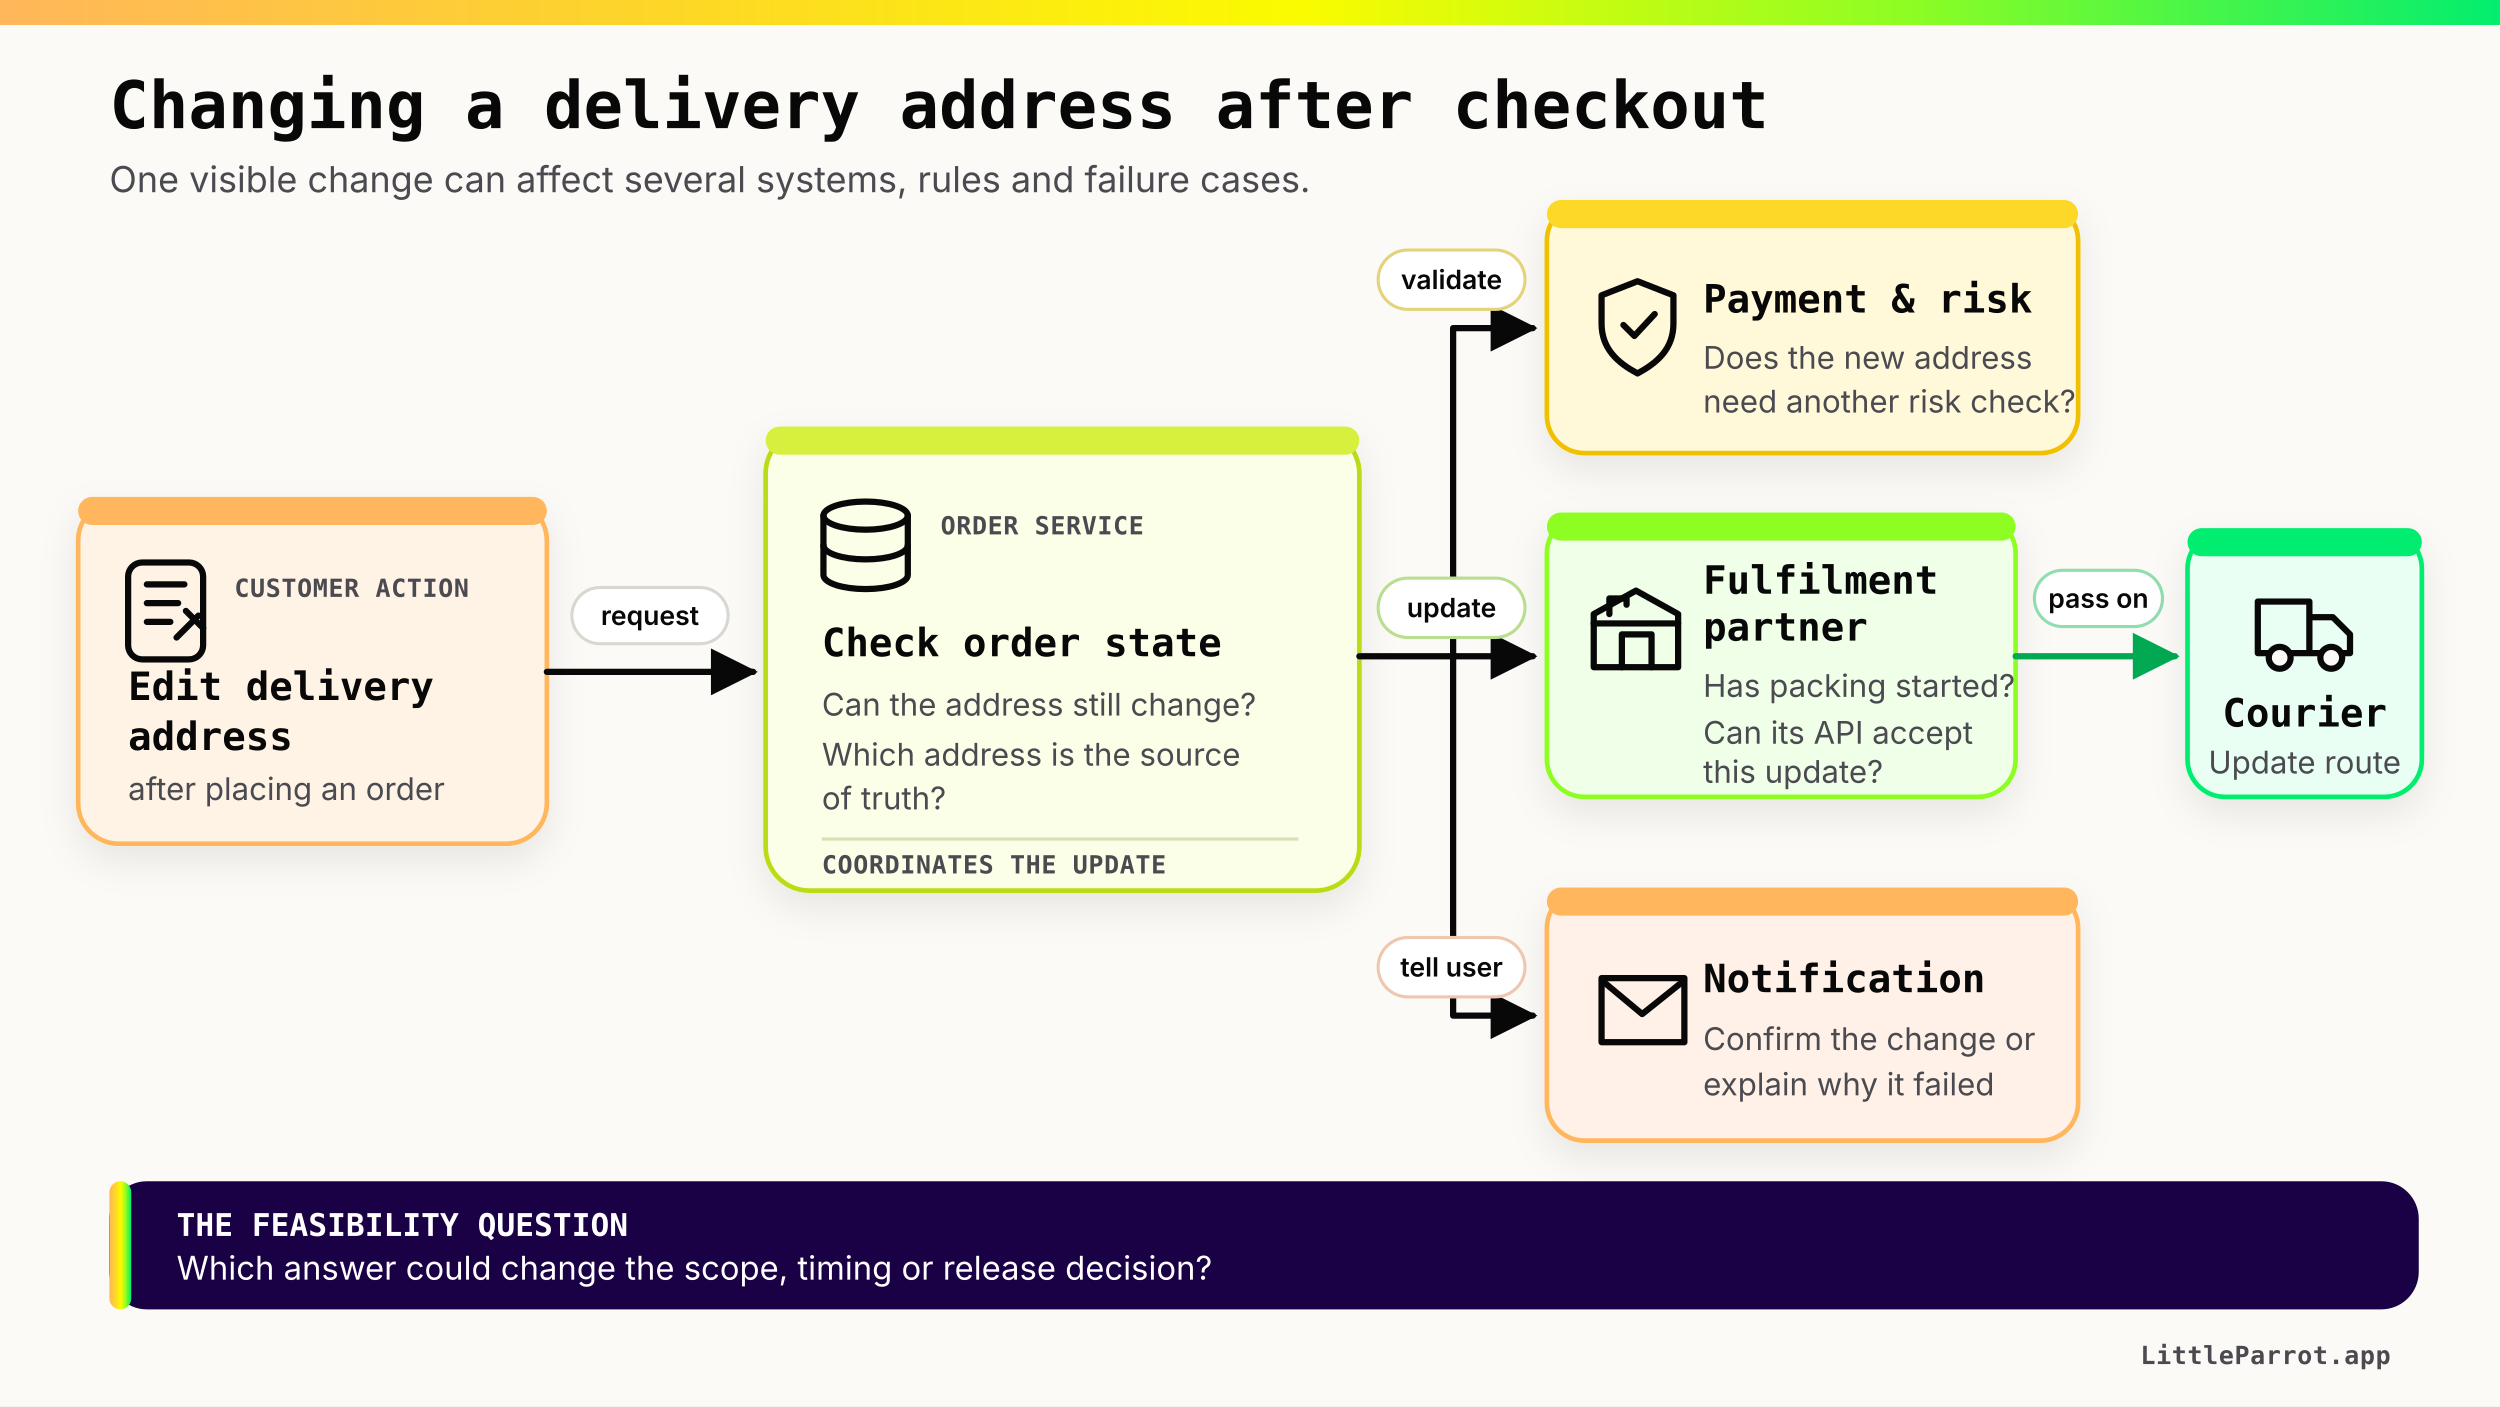
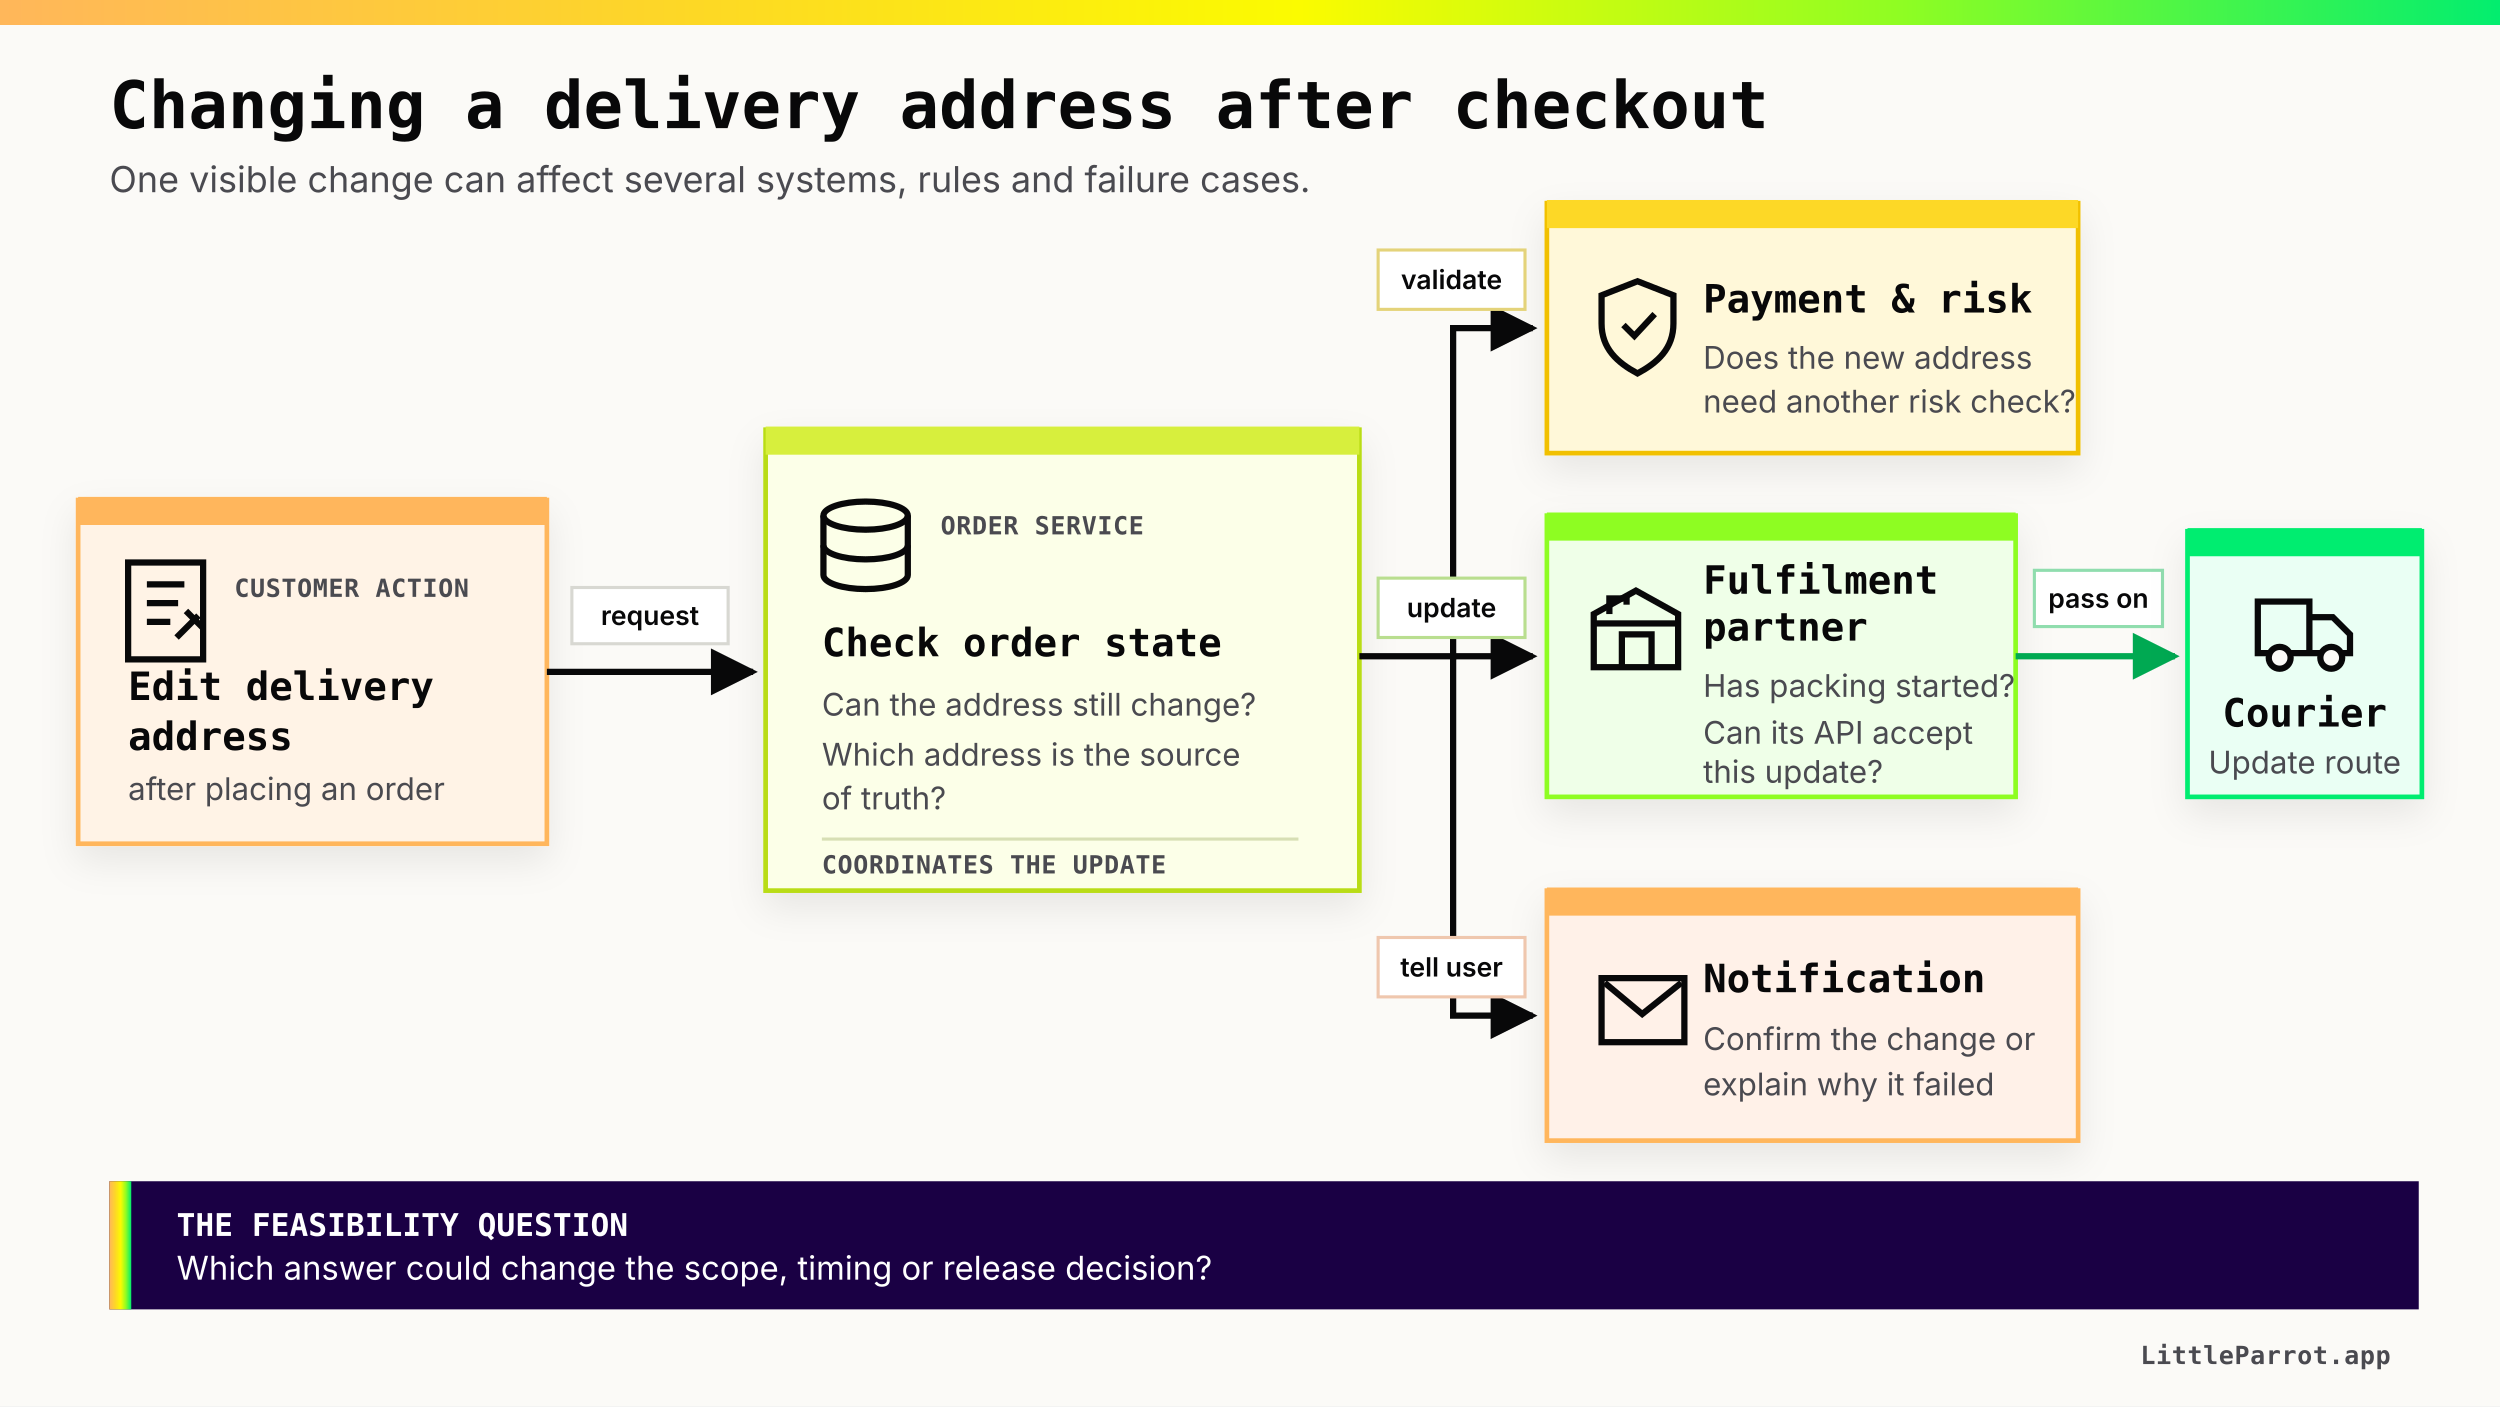
<svg xmlns="http://www.w3.org/2000/svg" width="1600" height="900" viewBox="0 0 1600 900" role="img" aria-labelledby="diagram-title diagram-description">
  <defs>
    <linearGradient id="brand-gradient" x1="0" y1="0" x2="1" y2="0">
      <stop offset="0%" stop-color="#ffb65b" />
      <stop offset="28%" stop-color="#fdd825" />
      <stop offset="52%" stop-color="#fbfb00" />
      <stop offset="76%" stop-color="#8efd23" />
      <stop offset="100%" stop-color="#00ed70" />
    </linearGradient>
    <filter id="card-shadow" x="-20%" y="-20%" width="140%" height="160%">
      <feDropShadow dx="0" dy="10" stdDeviation="12" flood-color="#080809" flood-opacity="0.08" />
    </filter>
    <marker id="arrow" viewBox="0 0 12 12" refX="10" refY="6" markerWidth="9" markerHeight="9" orient="auto-start-reverse">
      <path d="M 1 1 L 11 6 L 1 11 z" fill="#080809" />
    </marker>
    <marker id="arrow-green" viewBox="0 0 12 12" refX="10" refY="6" markerWidth="9" markerHeight="9" orient="auto-start-reverse">
      <path d="M 1 1 L 11 6 L 1 11 z" fill="#00a952" />
    </marker>
    <style>
      .display { font-family: "Space Mono", Menlo, Consolas, monospace; fill: #080809; }
      .copy { font-family: Inter, Arial, sans-serif; fill: #080809; }
      .muted { fill: #4a4a50; }
      .card-title { font-family: "Space Mono", Menlo, Consolas, monospace; font-size: 25px; font-weight: 700; fill: #080809; }
      .card-copy { font-family: Inter, Arial, sans-serif; font-size: 20px; fill: #4a4a50; }
      .label { font-family: "Space Mono", Menlo, Consolas, monospace; font-size: 16px; font-weight: 700; fill: #4a4a50; letter-spacing: 0.4px; }
      .question { font-family: Inter, Arial, sans-serif; font-size: 17px; font-weight: 600; fill: #080809; }
-       .connector { fill: none; stroke: #080809; stroke-width: 4; stroke-linecap: round; stroke-linejoin: round; marker-end: url(#arrow); }
-       .connector-green { fill: none; stroke: #00a952; stroke-width: 4; stroke-linecap: round; stroke-linejoin: round; marker-end: url(#arrow-green); }
-       .icon { fill: none; stroke: #080809; stroke-width: 4; stroke-linecap: round; stroke-linejoin: round; }
+       .connector { fill: none; stroke: #080809; stroke-width: 4; stroke-linecap: butt; stroke-linejoin: miter; marker-end: url(#arrow); }
+       .connector-green { fill: none; stroke: #00a952; stroke-width: 4; stroke-linecap: butt; stroke-linejoin: miter; marker-end: url(#arrow-green); }
+       .icon { fill: none; stroke: #080809; stroke-width: 4; stroke-linecap: butt; stroke-linejoin: miter; }
    </style>
  </defs>
  <rect width="1600" height="900" fill="#fbfaf7" />
  <rect x="0" y="0" width="1600" height="16" fill="url(#brand-gradient)" />
  <text x="70" y="82" class="display" font-size="42" font-weight="700">Changing a delivery address after checkout</text>
  <text x="70" y="123" class="copy muted" font-size="23">One visible change can affect several systems, rules and failure cases.</text>
  <g filter="url(#card-shadow)">
-     <rect x="50" y="320" width="300" height="220" rx="26" fill="#fff3e6" stroke="#ffb65b" stroke-width="3" />
-     <rect x="50" y="318" width="300" height="18" rx="9" fill="#ffb65b" />
+     <rect x="50" y="320" width="300" height="220" fill="#fff3e6" stroke="#ffb65b" stroke-width="3" />
+     <rect x="50" y="318" width="300" height="18" fill="#ffb65b" />
  </g>
  <g transform="translate(82 360)">
-     <rect x="0" y="0" width="48" height="62" rx="9" class="icon" />
+     <rect x="0" y="0" width="48" height="62" class="icon" />
    <path d="M12 14 H36 M12 26 H32 M12 38 H27" class="icon" />
    <path d="M31 48 L45 34 M37 31 L48 42" class="icon" />
  </g>
  <text x="150" y="382" class="label">CUSTOMER ACTION</text>
  <text x="82" y="448" class="card-title">Edit delivery</text>
  <text x="82" y="480" class="card-title">address</text>
  <text x="82" y="512" class="card-copy">after placing an order</text>
  <path d="M350 430 H482" class="connector" />
  <g>
-     <rect x="366" y="376" width="100" height="36" rx="18" fill="#ffffff" stroke="#d8d8d2" stroke-width="2" />
+     <rect x="366" y="376" width="100" height="36" fill="#ffffff" stroke="#d8d8d2" stroke-width="2" />
    <text x="416" y="400" text-anchor="middle" class="question">request</text>
  </g>
  <g filter="url(#card-shadow)">
-     <rect x="490" y="275" width="380" height="295" rx="28" fill="#fcffe8" stroke="#b9dc14" stroke-width="3" />
-     <rect x="490" y="273" width="380" height="18" rx="9" fill="#d7ef3c" />
+     <rect x="490" y="275" width="380" height="295" fill="#fcffe8" stroke="#b9dc14" stroke-width="3" />
+     <rect x="490" y="273" width="380" height="18" fill="#d7ef3c" />
  </g>
  <g transform="translate(526 320)">
    <ellipse cx="28" cy="10" rx="27" ry="9" class="icon" />
    <path d="M1 10 V48 C1 53 13 57 28 57 C43 57 55 53 55 48 V10" class="icon" />
    <path d="M1 29 C1 34 13 38 28 38 C43 38 55 34 55 29" class="icon" />
  </g>
  <text x="602" y="342" class="label">ORDER SERVICE</text>
  <text x="526" y="420" class="card-title">Check order state</text>
  <text x="526" y="458" class="card-copy">Can the address still change?</text>
  <text x="526" y="490" class="card-copy">Which address is the source</text>
  <text x="526" y="518" class="card-copy">of truth?</text>
  <rect x="526" y="536" width="305" height="2" fill="#d7dfb4" />
  <text x="526" y="559" class="label">COORDINATES THE UPDATE</text>
  <path d="M870 420 H930 V210 H981" class="connector" />
  <path d="M930 420 H981" class="connector" />
  <path d="M930 420 V650 H981" class="connector" />
  <g filter="url(#card-shadow)">
-     <rect x="990" y="130" width="340" height="160" rx="24" fill="#fff8d9" stroke="#f1c000" stroke-width="3" />
-     <rect x="990" y="128" width="340" height="18" rx="9" fill="#fdd825" />
+     <rect x="990" y="130" width="340" height="160" fill="#fff8d9" stroke="#f1c000" stroke-width="3" />
+     <rect x="990" y="128" width="340" height="18" fill="#fdd825" />
  </g>
  <g transform="translate(1020 180)">
    <path d="M28 0 L51 9 V27 C51 43 41 52 28 59 C15 52 5 43 5 27 V9 Z" class="icon" />
    <path d="M19 28 L26 35 L39 21" class="icon" />
  </g>
  <text x="1090" y="200" class="card-title">Payment &amp; risk</text>
  <text x="1090" y="236" class="card-copy">Does the new address</text>
  <text x="1090" y="264" class="card-copy">need another risk check?</text>
-   <rect x="882" y="160" width="94" height="38" rx="19" fill="#ffffff" stroke="#e4d37a" stroke-width="2" />
+   <rect x="882" y="160" width="94" height="38" fill="#ffffff" stroke="#e4d37a" stroke-width="2" />
  <text x="929" y="185" text-anchor="middle" class="question">validate</text>
  <g filter="url(#card-shadow)">
-     <rect x="990" y="330" width="300" height="180" rx="24" fill="#efffe8" stroke="#8efd23" stroke-width="3" />
-     <rect x="990" y="328" width="300" height="18" rx="9" fill="#8efd23" />
+     <rect x="990" y="330" width="300" height="180" fill="#efffe8" stroke="#8efd23" stroke-width="3" />
+     <rect x="990" y="328" width="300" height="18" fill="#8efd23" />
  </g>
  <g transform="translate(1018 375)">
    <path d="M2 18 L29 3 L56 18 V52 H2 Z" class="icon" />
    <path d="M12 18 V8 H23 V12 M20 52 V31 H39 V52 M2 24 H56" class="icon" />
  </g>
  <text x="1090" y="380" class="card-title">Fulfilment</text>
  <text x="1090" y="410" class="card-title">partner</text>
  <text x="1090" y="446" class="card-copy">Has packing started?</text>
  <text x="1090" y="476" class="card-copy">Can its API accept</text>
  <text x="1090" y="501" class="card-copy">this update?</text>
-   <rect x="882" y="370" width="94" height="38" rx="19" fill="#ffffff" stroke="#b9de8f" stroke-width="2" />
+   <rect x="882" y="370" width="94" height="38" fill="#ffffff" stroke="#b9de8f" stroke-width="2" />
  <text x="929" y="395" text-anchor="middle" class="question">update</text>
  <path d="M1290 420 H1392" class="connector-green" />
  <g>
-     <rect x="1302" y="365" width="82" height="36" rx="18" fill="#ffffff" stroke="#90ddae" stroke-width="2" />
+     <rect x="1302" y="365" width="82" height="36" fill="#ffffff" stroke="#90ddae" stroke-width="2" />
    <text x="1343" y="389" text-anchor="middle" class="question">pass on</text>
  </g>
  <g filter="url(#card-shadow)">
-     <rect x="1400" y="340" width="150" height="170" rx="24" fill="#eafff4" stroke="#00ed70" stroke-width="3" />
-     <rect x="1400" y="338" width="150" height="18" rx="9" fill="#00ed70" />
+     <rect x="1400" y="340" width="150" height="170" fill="#eafff4" stroke="#00ed70" stroke-width="3" />
+     <rect x="1400" y="338" width="150" height="18" fill="#00ed70" />
  </g>
  <g transform="translate(1443 370)">
    <path d="M2 15 H35 V48 H2 Z M35 25 H50 L61 36 V48 H35 Z" class="icon" />
    <circle cx="16" cy="51" r="7" fill="#fbfaf7" stroke="#080809" stroke-width="4" />
    <circle cx="49" cy="51" r="7" fill="#fbfaf7" stroke="#080809" stroke-width="4" />
  </g>
  <text x="1475" y="465" text-anchor="middle" class="card-title">Courier</text>
  <text x="1475" y="495" text-anchor="middle" class="card-copy" font-size="17">Update route</text>
  <g filter="url(#card-shadow)">
-     <rect x="990" y="570" width="340" height="160" rx="24" fill="#fff1e8" stroke="#ffb65b" stroke-width="3" />
-     <rect x="990" y="568" width="340" height="18" rx="9" fill="#ffb65b" />
+     <rect x="990" y="570" width="340" height="160" fill="#fff1e8" stroke="#ffb65b" stroke-width="3" />
+     <rect x="990" y="568" width="340" height="18" fill="#ffb65b" />
  </g>
  <g transform="translate(1020 618)">
    <path d="M5 8 H58 V49 H5 Z" class="icon" />
    <path d="M7 11 L31 31 L56 11" class="icon" />
  </g>
  <text x="1090" y="635" class="card-title">Notification</text>
  <text x="1090" y="672" class="card-copy">Confirm the change or</text>
  <text x="1090" y="701" class="card-copy">explain why it failed</text>
-   <rect x="882" y="600" width="94" height="38" rx="19" fill="#ffffff" stroke="#efc7ae" stroke-width="2" />
+   <rect x="882" y="600" width="94" height="38" fill="#ffffff" stroke="#efc7ae" stroke-width="2" />
  <text x="929" y="625" text-anchor="middle" class="question">tell user</text>
  <g>
-     <rect x="70" y="756" width="1478" height="82" rx="24" fill="#1a0044" />
-     <rect x="70" y="756" width="14" height="82" rx="7" fill="url(#brand-gradient)" />
+     <rect x="70" y="756" width="1478" height="82" fill="#1a0044" />
+     <rect x="70" y="756" width="14" height="82" fill="url(#brand-gradient)" />
    <text x="113" y="791" class="display" font-size="20" font-weight="700" style="fill:#ffffff">THE FEASIBILITY QUESTION</text>
    <text x="113" y="819" class="copy" font-size="21" style="fill:#ffffff">Which answer could change the scope, timing or release decision?</text>
  </g>
  <text x="1530" y="873" text-anchor="end" class="label">LittleParrot.app</text>
</svg>
